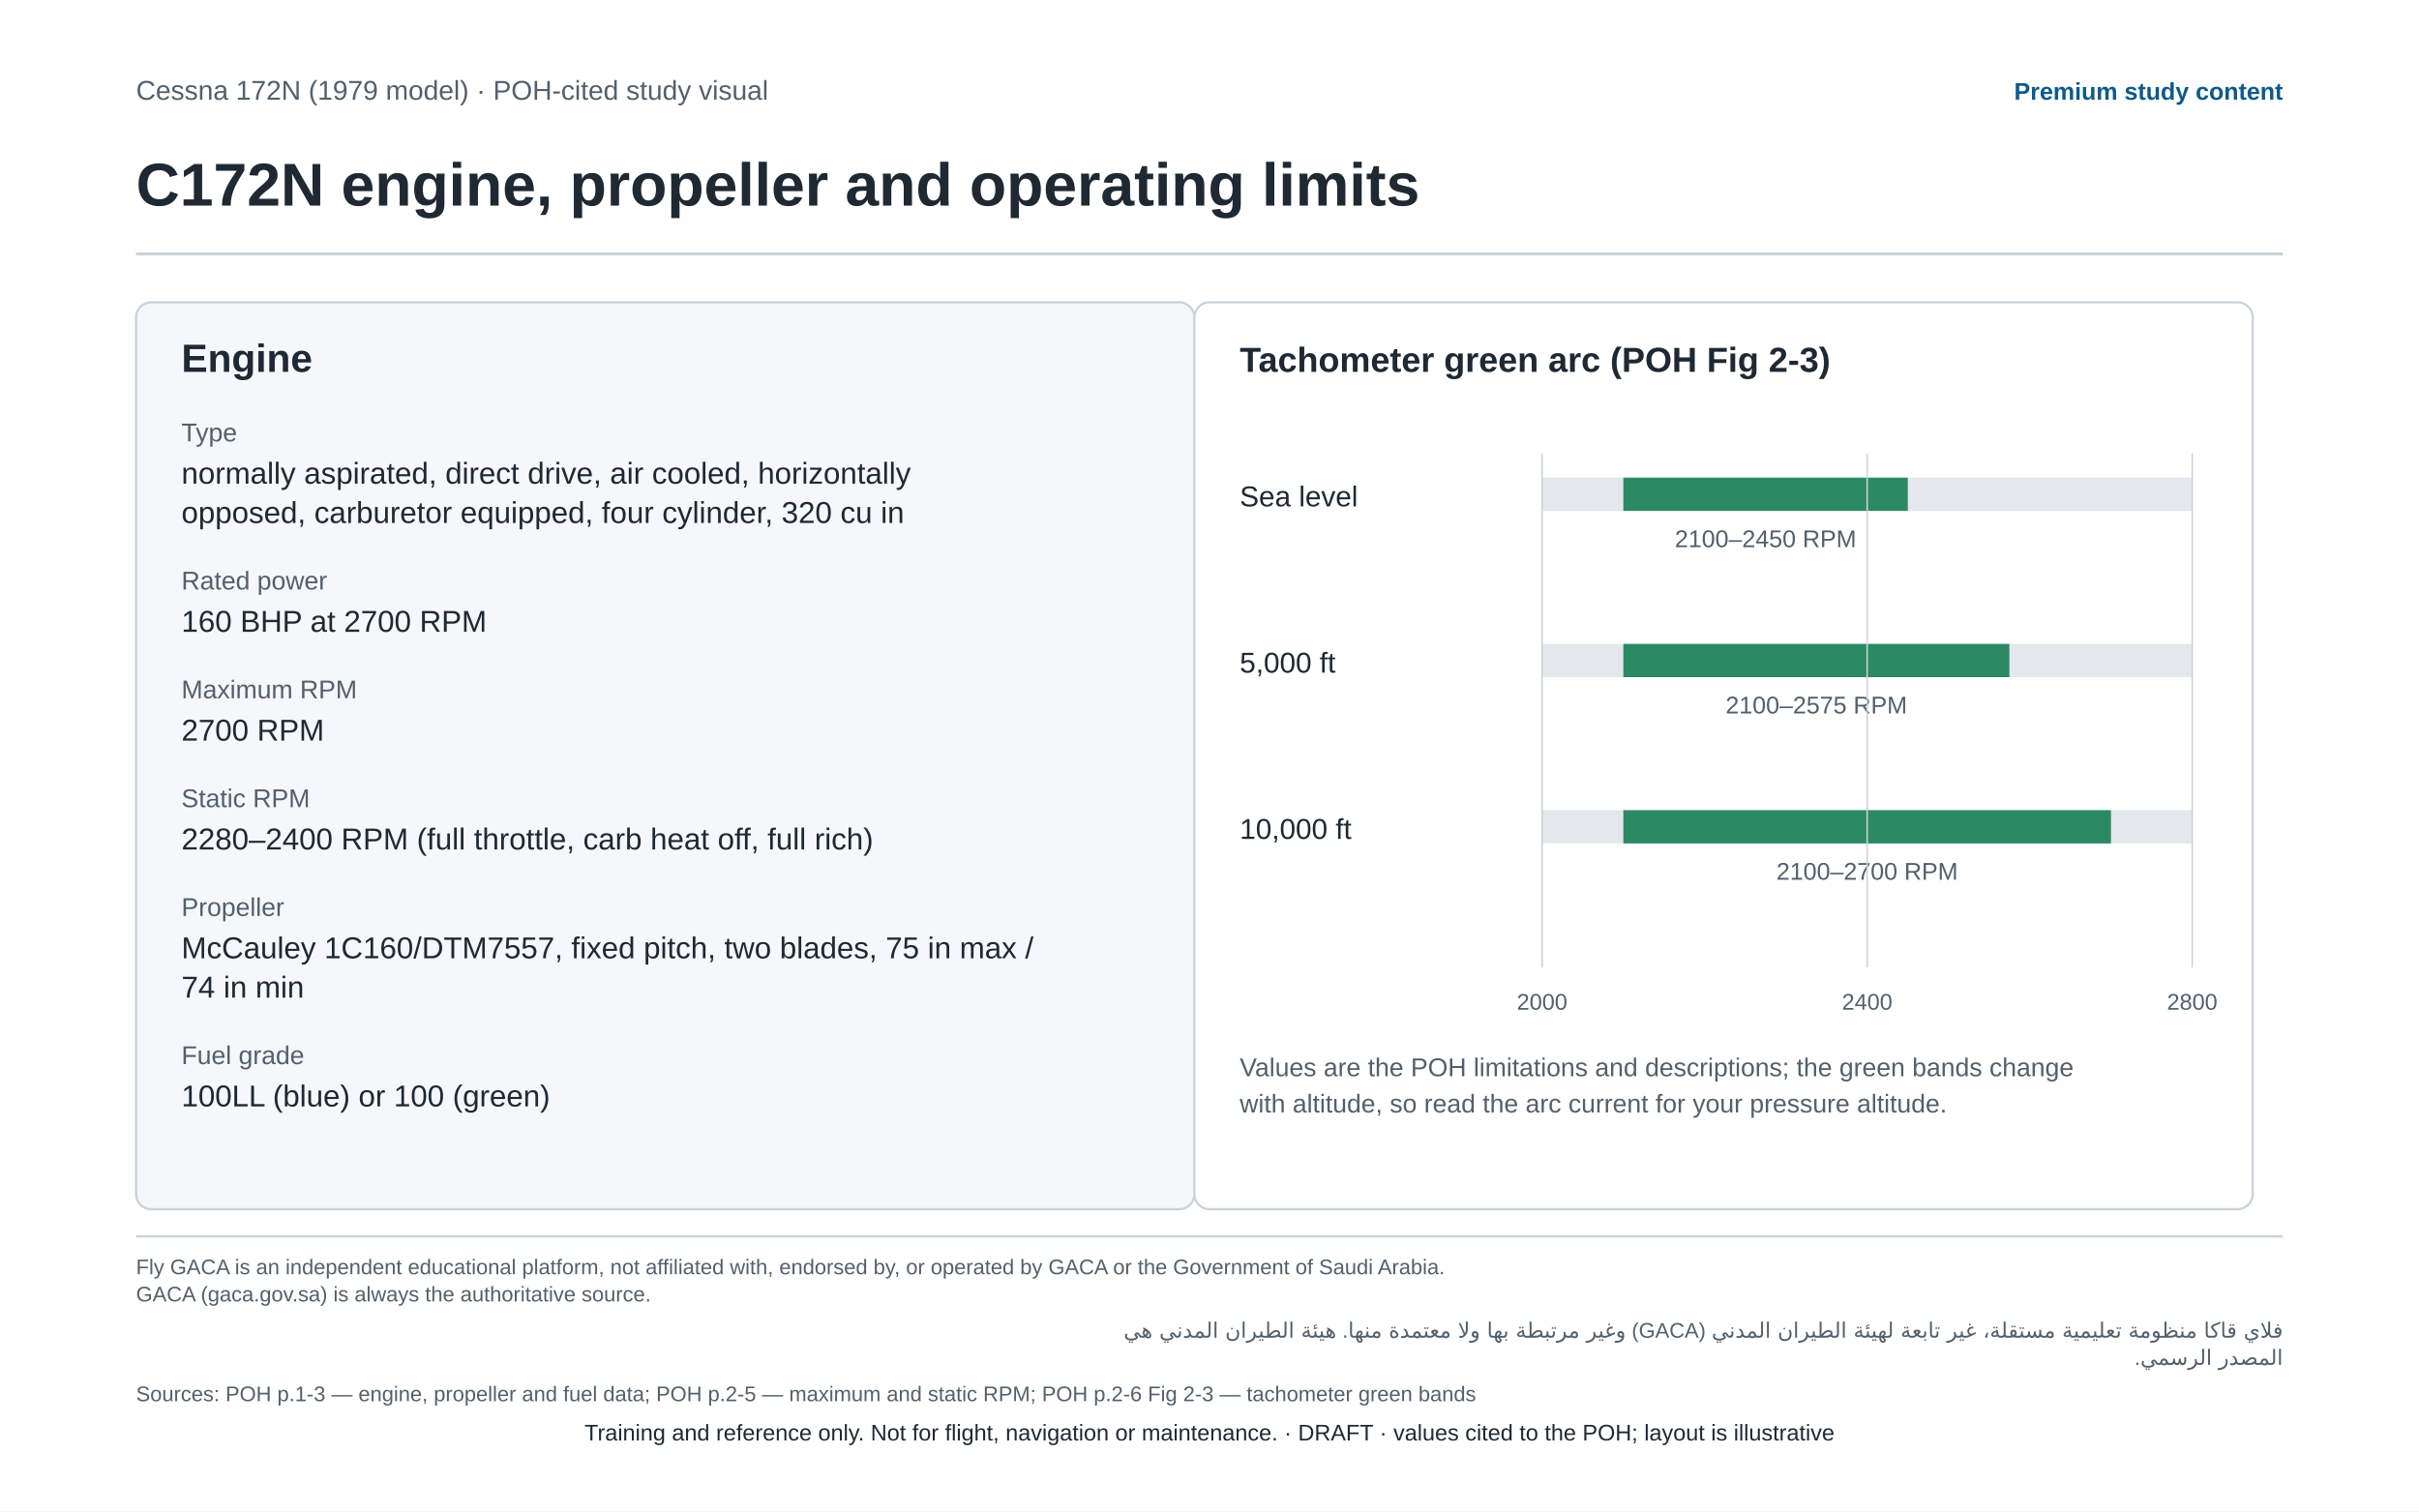
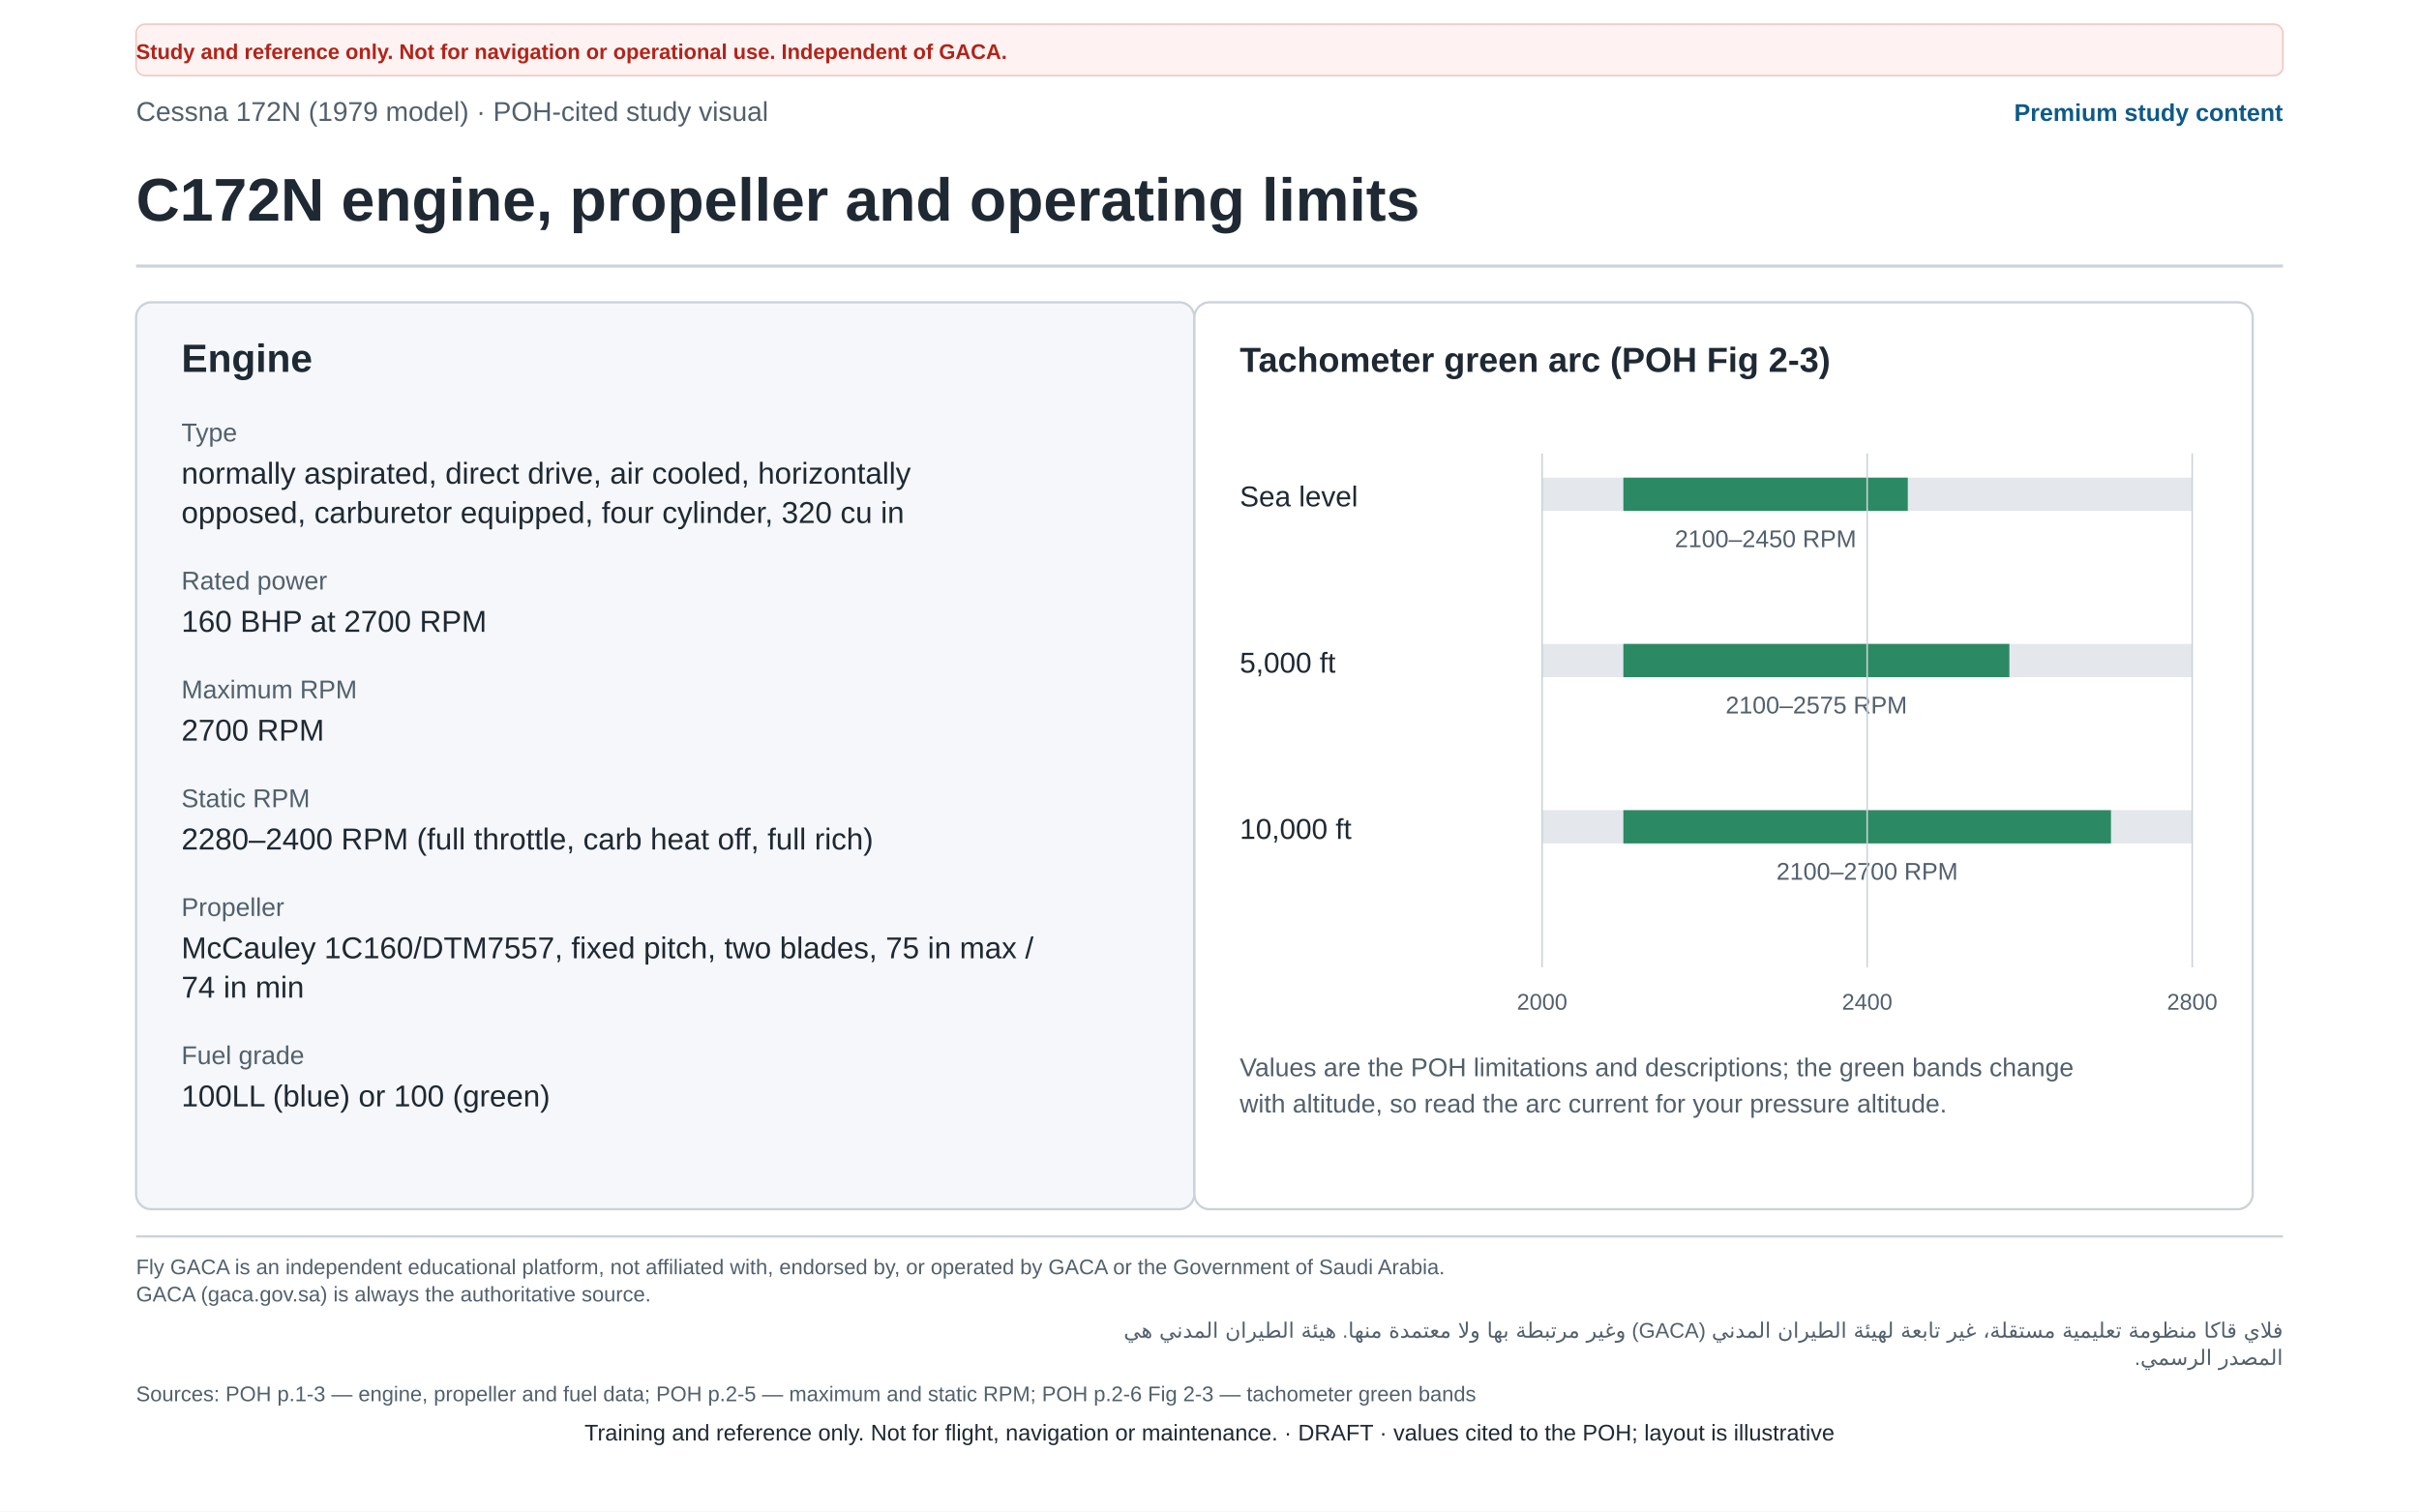
<svg xmlns="http://www.w3.org/2000/svg" viewBox="0 0 1600 1000" width="1600" height="1000" direction="ltr" lang="en" role="img" aria-labelledby="t">
  <rect x="0" y="0" width="1600" height="1000" fill="#FFFFFF" />
-   <text x="90" y="66" text-anchor="start" font-family="IBM Plex Sans, IBM Plex Sans Arabic, Helvetica Neue, Arial, sans-serif" font-size="18" fill="#52606D">Cessna 172N (1979 model) · POH-cited study visual</text>
-   <text x="1510" y="66" text-anchor="end" font-family="IBM Plex Sans, IBM Plex Sans Arabic, Helvetica Neue, Arial, sans-serif" font-size="16" font-weight="600" fill="#0E5A8A">Premium study content</text>
-   <text x="90" y="136" text-anchor="start" font-family="IBM Plex Sans, IBM Plex Sans Arabic, Helvetica Neue, Arial, sans-serif" font-size="40" font-weight="600" fill="#1F2933">C172N engine, propeller and operating limits</text>
-   <line x1="90" y1="168" x2="1510" y2="168" stroke="#CBD2D9" stroke-width="2" />
+   <rect x="90" y="16" width="1420" height="34" fill="#FEF3F2" stroke="#EFC5C0" stroke-width="1" rx="6" />
+   <text x="90" y="39" text-anchor="start" font-family="IBM Plex Sans, IBM Plex Sans Arabic, Helvetica Neue, Arial, sans-serif" font-size="14" font-weight="600" fill="#B42318" direction="ltr">Study and reference only. Not for navigation or operational use. Independent of GACA.</text>
+   <text x="90" y="80" text-anchor="start" font-family="IBM Plex Sans, IBM Plex Sans Arabic, Helvetica Neue, Arial, sans-serif" font-size="18" fill="#52606D">Cessna 172N (1979 model) · POH-cited study visual</text>
+   <text x="1510" y="80" text-anchor="end" font-family="IBM Plex Sans, IBM Plex Sans Arabic, Helvetica Neue, Arial, sans-serif" font-size="16" font-weight="600" fill="#0E5A8A">Premium study content</text>
+   <text x="90" y="146" text-anchor="start" font-family="IBM Plex Sans, IBM Plex Sans Arabic, Helvetica Neue, Arial, sans-serif" font-size="40" font-weight="600" fill="#1F2933">C172N engine, propeller and operating limits</text>
+   <line x1="90" y1="176" x2="1510" y2="176" stroke="#CBD2D9" stroke-width="2" />
  <g>
    <rect x="90" y="200" width="700" height="600" fill="#F5F7FA" stroke="#CBD2D9" stroke-width="1.5" rx="10" />
    <text x="120" y="246" text-anchor="start" font-family="IBM Plex Sans, IBM Plex Sans Arabic, Helvetica Neue, Arial, sans-serif" font-size="26" font-weight="600" fill="#1F2933">Engine</text>
    <text x="120" y="292" text-anchor="start" font-family="IBM Plex Sans, IBM Plex Sans Arabic, Helvetica Neue, Arial, sans-serif" font-size="17" fill="#52606D">Type</text>
    <text x="120" y="320" text-anchor="start" font-family="IBM Plex Sans, IBM Plex Sans Arabic, Helvetica Neue, Arial, sans-serif" font-size="20" fill="#1F2933">⁦normally aspirated, direct drive, air cooled, horizontally⁩</text>
    <text x="120" y="346" text-anchor="start" font-family="IBM Plex Sans, IBM Plex Sans Arabic, Helvetica Neue, Arial, sans-serif" font-size="20" fill="#1F2933">⁦opposed, carburetor equipped, four cylinder, 320 cu in⁩</text>
    <text x="120" y="390" text-anchor="start" font-family="IBM Plex Sans, IBM Plex Sans Arabic, Helvetica Neue, Arial, sans-serif" font-size="17" fill="#52606D">Rated power</text>
    <text x="120" y="418" text-anchor="start" font-family="IBM Plex Sans, IBM Plex Sans Arabic, Helvetica Neue, Arial, sans-serif" font-size="20" fill="#1F2933">⁦160 BHP at 2700 RPM⁩</text>
    <text x="120" y="462" text-anchor="start" font-family="IBM Plex Sans, IBM Plex Sans Arabic, Helvetica Neue, Arial, sans-serif" font-size="17" fill="#52606D">Maximum RPM</text>
    <text x="120" y="490" text-anchor="start" font-family="IBM Plex Sans, IBM Plex Sans Arabic, Helvetica Neue, Arial, sans-serif" font-size="20" fill="#1F2933">⁦2700 RPM⁩</text>
    <text x="120" y="534" text-anchor="start" font-family="IBM Plex Sans, IBM Plex Sans Arabic, Helvetica Neue, Arial, sans-serif" font-size="17" fill="#52606D">Static RPM</text>
    <text x="120" y="562" text-anchor="start" font-family="IBM Plex Sans, IBM Plex Sans Arabic, Helvetica Neue, Arial, sans-serif" font-size="20" fill="#1F2933">⁦2280–2400 RPM (full throttle, carb heat off, full rich)⁩</text>
    <text x="120" y="606" text-anchor="start" font-family="IBM Plex Sans, IBM Plex Sans Arabic, Helvetica Neue, Arial, sans-serif" font-size="17" fill="#52606D">Propeller</text>
    <text x="120" y="634" text-anchor="start" font-family="IBM Plex Sans, IBM Plex Sans Arabic, Helvetica Neue, Arial, sans-serif" font-size="20" fill="#1F2933">⁦McCauley 1C160/DTM7557, fixed pitch, two blades, 75 in max /⁩</text>
    <text x="120" y="660" text-anchor="start" font-family="IBM Plex Sans, IBM Plex Sans Arabic, Helvetica Neue, Arial, sans-serif" font-size="20" fill="#1F2933">⁦74 in min⁩</text>
    <text x="120" y="704" text-anchor="start" font-family="IBM Plex Sans, IBM Plex Sans Arabic, Helvetica Neue, Arial, sans-serif" font-size="17" fill="#52606D">Fuel grade</text>
    <text x="120" y="732" text-anchor="start" font-family="IBM Plex Sans, IBM Plex Sans Arabic, Helvetica Neue, Arial, sans-serif" font-size="20" fill="#1F2933">⁦100LL (blue) or 100 (green)⁩</text>
    <rect x="790" y="200" width="700" height="600" fill="#FFFFFF" stroke="#CBD2D9" stroke-width="1.5" rx="10" />
    <text x="820" y="246" text-anchor="start" font-family="IBM Plex Sans, IBM Plex Sans Arabic, Helvetica Neue, Arial, sans-serif" font-size="23" font-weight="600" fill="#1F2933">Tachometer green arc (POH Fig 2-3)</text>
    <text x="820" y="335" text-anchor="start" font-family="IBM Plex Sans, IBM Plex Sans Arabic, Helvetica Neue, Arial, sans-serif" font-size="19" fill="#1F2933">Sea level</text>
    <rect x="1020" y="316" width="430" height="22" fill="#E4E7EB" />
    <rect x="1073.75" y="316" width="188.12" height="22" fill="#0B7A4B" opacity="0.85" />
    <text x="1167.81" y="362" text-anchor="middle" font-family="IBM Plex Sans, IBM Plex Sans Arabic, Helvetica Neue, Arial, sans-serif" font-size="16" fill="#52606D">⁦2100–2450⁩ RPM</text>
    <text x="820" y="445" text-anchor="start" font-family="IBM Plex Sans, IBM Plex Sans Arabic, Helvetica Neue, Arial, sans-serif" font-size="19" fill="#1F2933">5,000 ft</text>
    <rect x="1020" y="426" width="430" height="22" fill="#E4E7EB" />
    <rect x="1073.75" y="426" width="255.31" height="22" fill="#0B7A4B" opacity="0.85" />
    <text x="1201.41" y="472" text-anchor="middle" font-family="IBM Plex Sans, IBM Plex Sans Arabic, Helvetica Neue, Arial, sans-serif" font-size="16" fill="#52606D">⁦2100–2575⁩ RPM</text>
    <text x="820" y="555" text-anchor="start" font-family="IBM Plex Sans, IBM Plex Sans Arabic, Helvetica Neue, Arial, sans-serif" font-size="19" fill="#1F2933">10,000 ft</text>
    <rect x="1020" y="536" width="430" height="22" fill="#E4E7EB" />
    <rect x="1073.75" y="536" width="322.5" height="22" fill="#0B7A4B" opacity="0.85" />
    <text x="1235" y="582" text-anchor="middle" font-family="IBM Plex Sans, IBM Plex Sans Arabic, Helvetica Neue, Arial, sans-serif" font-size="16" fill="#52606D">⁦2100–2700⁩ RPM</text>
    <line x1="1020" y1="300" x2="1020" y2="640" stroke="#CBD2D9" stroke-width="1" />
    <text x="1020" y="668" text-anchor="middle" font-family="IBM Plex Sans, IBM Plex Sans Arabic, Helvetica Neue, Arial, sans-serif" font-size="15" fill="#52606D">2000</text>
    <line x1="1235" y1="300" x2="1235" y2="640" stroke="#CBD2D9" stroke-width="1" />
    <text x="1235" y="668" text-anchor="middle" font-family="IBM Plex Sans, IBM Plex Sans Arabic, Helvetica Neue, Arial, sans-serif" font-size="15" fill="#52606D">2400</text>
    <line x1="1450" y1="300" x2="1450" y2="640" stroke="#CBD2D9" stroke-width="1" />
    <text x="1450" y="668" text-anchor="middle" font-family="IBM Plex Sans, IBM Plex Sans Arabic, Helvetica Neue, Arial, sans-serif" font-size="15" fill="#52606D">2800</text>
    <text x="820" y="712" text-anchor="start" font-family="IBM Plex Sans, IBM Plex Sans Arabic, Helvetica Neue, Arial, sans-serif" font-size="17" fill="#52606D">Values are the POH limitations and descriptions; the green bands change</text>
    <text x="820" y="736" text-anchor="start" font-family="IBM Plex Sans, IBM Plex Sans Arabic, Helvetica Neue, Arial, sans-serif" font-size="17" fill="#52606D">with altitude, so read the arc current for your pressure altitude.</text>
  </g>
  <line x1="90" y1="818" x2="1510" y2="818" stroke="#CBD2D9" stroke-width="1.5" />
  <text x="90" y="843" text-anchor="start" font-family="IBM Plex Sans, IBM Plex Sans Arabic, Helvetica Neue, Arial, sans-serif" font-size="14" fill="#52606D" direction="ltr">Fly GACA is an independent educational platform, not affiliated with, endorsed by, or operated by GACA or the Government of Saudi Arabia.</text>
  <text x="90" y="861" text-anchor="start" font-family="IBM Plex Sans, IBM Plex Sans Arabic, Helvetica Neue, Arial, sans-serif" font-size="14" fill="#52606D" direction="ltr">GACA (gaca.gov.sa) is always the authoritative source.</text>
  <text x="1510" y="885" text-anchor="start" font-family="IBM Plex Sans, IBM Plex Sans Arabic, Helvetica Neue, Arial, sans-serif" font-size="14" fill="#52606D" direction="rtl">فلاي قاكا منظومة تعليمية مستقلة، غير تابعة لهيئة الطيران المدني (GACA) وغير مرتبطة بها ولا معتمدة منها. هيئة الطيران المدني هي</text>
  <text x="1510" y="903" text-anchor="start" font-family="IBM Plex Sans, IBM Plex Sans Arabic, Helvetica Neue, Arial, sans-serif" font-size="14" fill="#52606D" direction="rtl">المصدر الرسمي.</text>
  <text x="90" y="927" text-anchor="start" font-family="IBM Plex Sans, IBM Plex Sans Arabic, Helvetica Neue, Arial, sans-serif" font-size="14" fill="#52606D" direction="ltr">Sources: POH p.1-3 — engine, propeller and fuel data; POH p.2-5 — maximum and static RPM; POH p.2-6 Fig 2-3 — tachometer green bands</text>
  <text x="800" y="953" text-anchor="middle" font-family="IBM Plex Sans, IBM Plex Sans Arabic, Helvetica Neue, Arial, sans-serif" font-size="15" fill="#1F2933">Training and reference only. Not for flight, navigation or maintenance. · DRAFT · values cited to the POH; layout is illustrative</text>
</svg>
